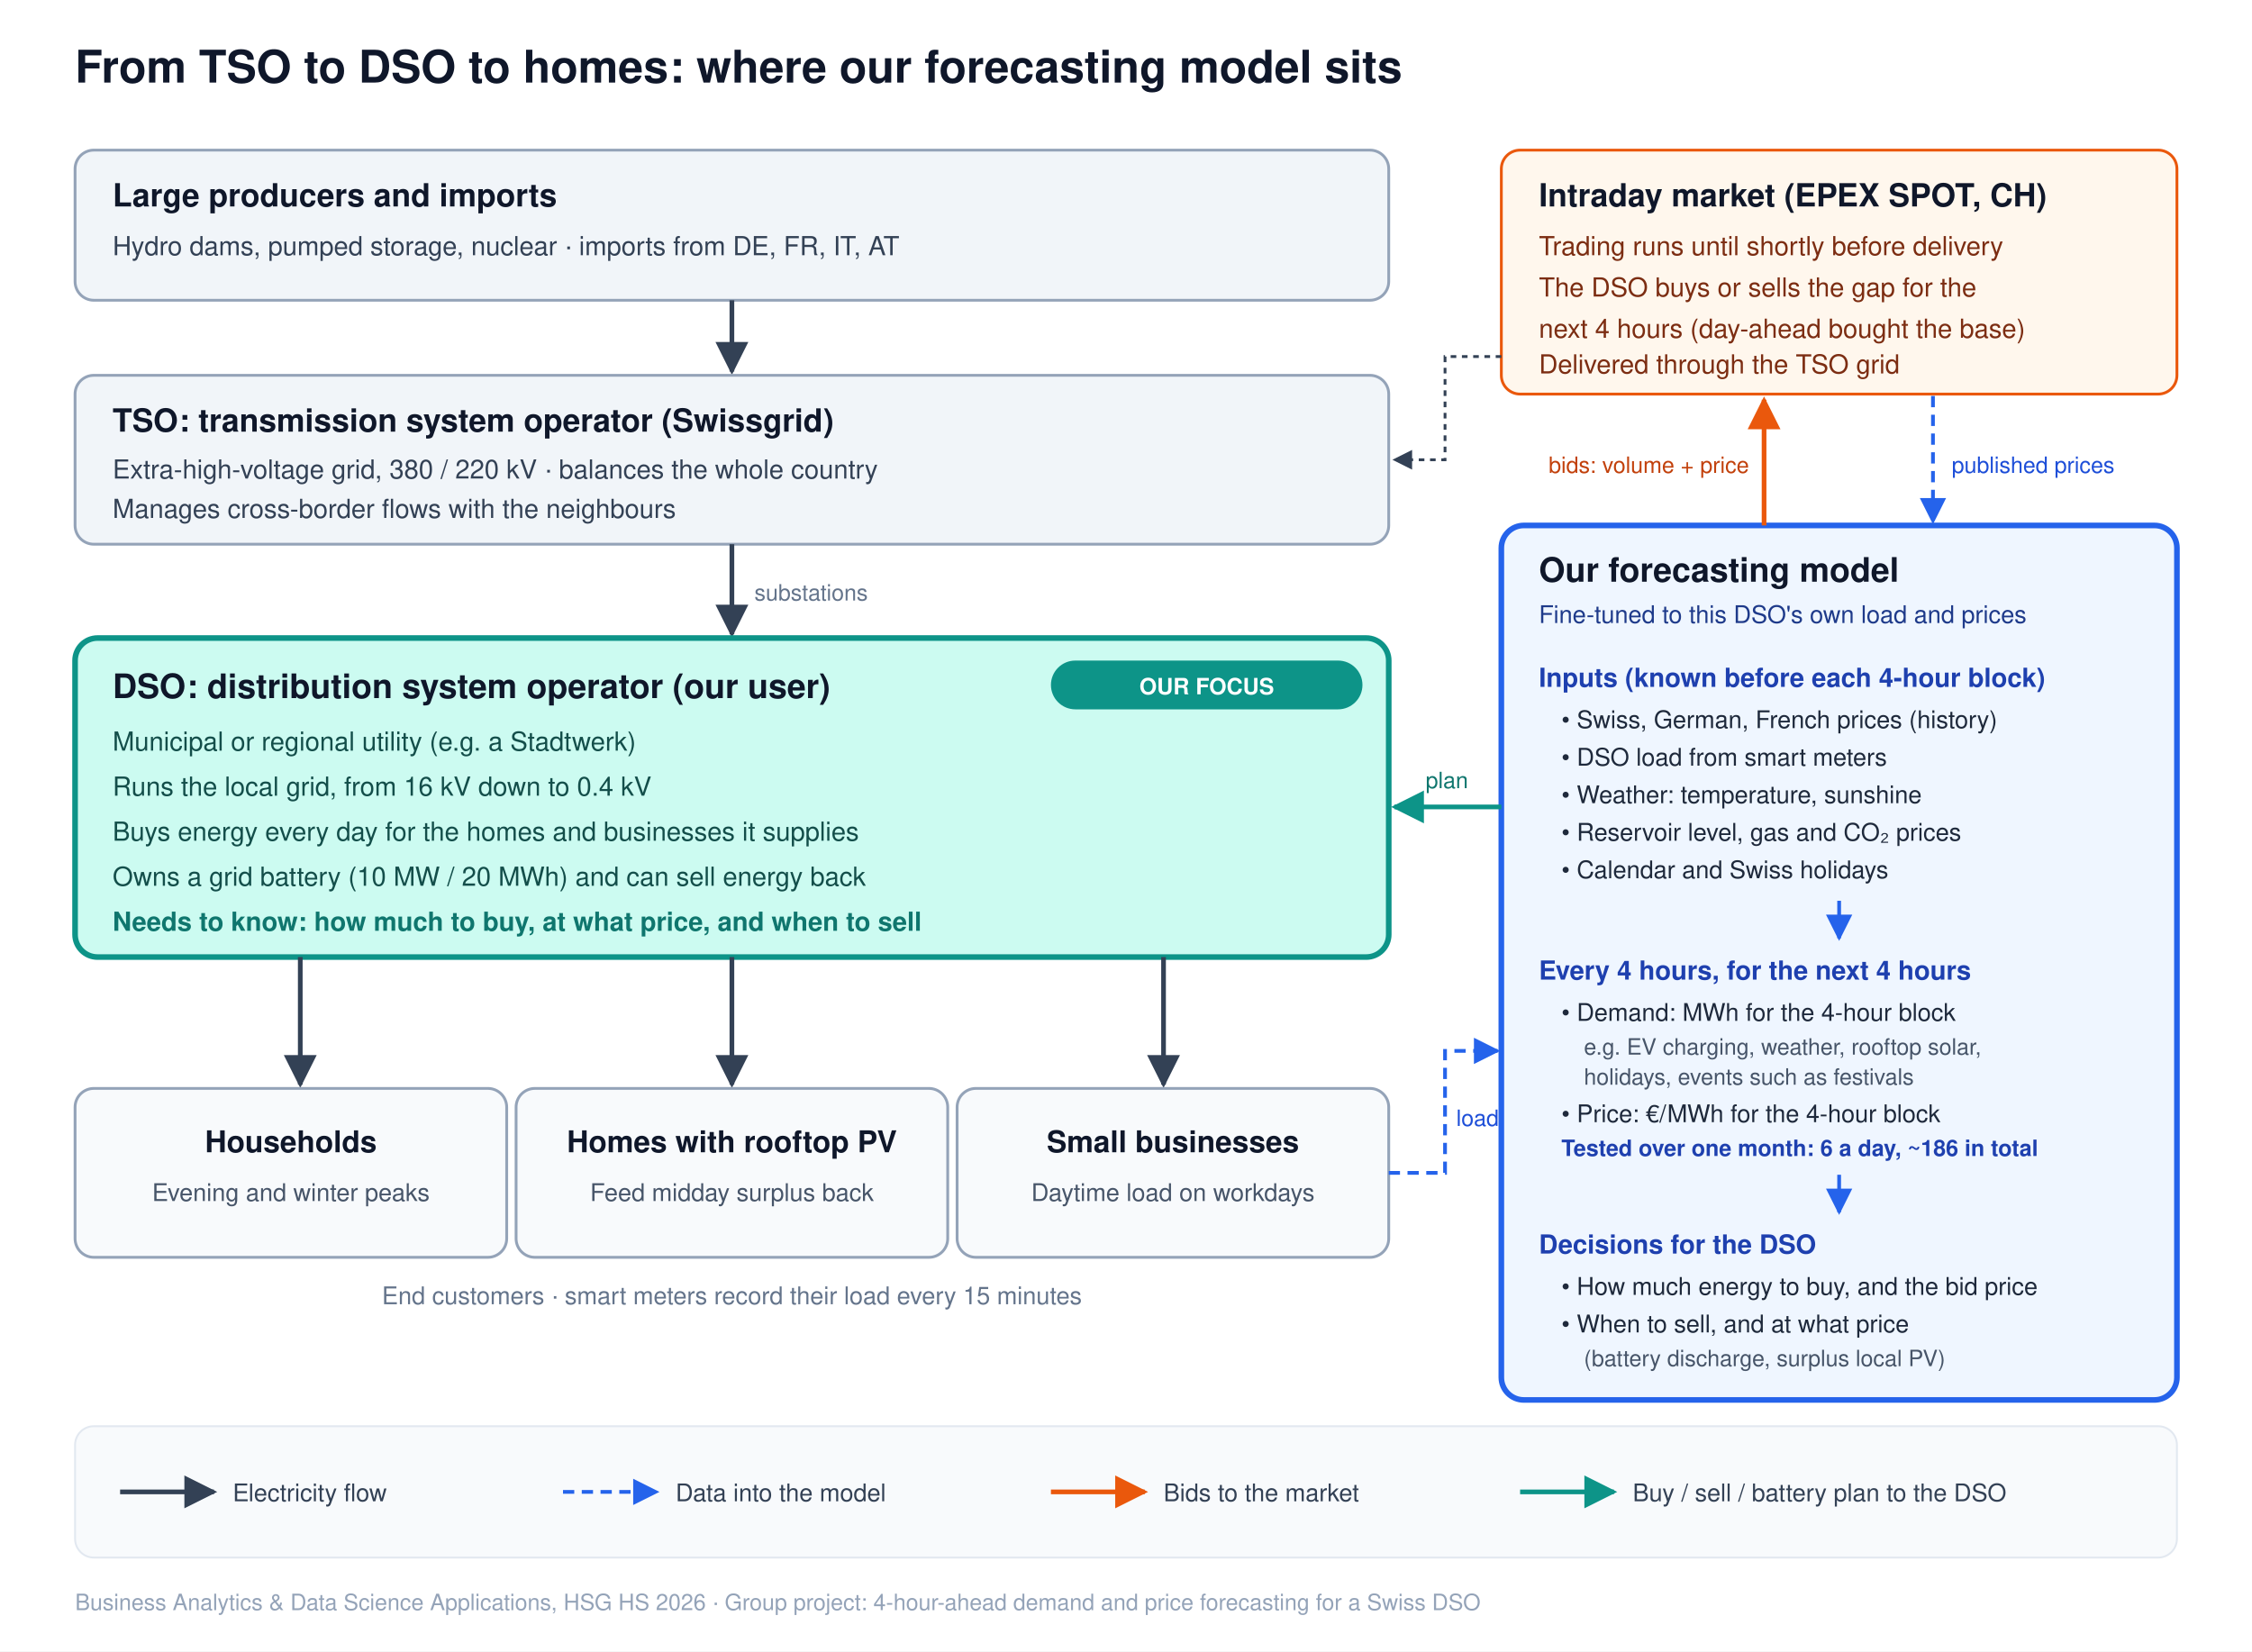
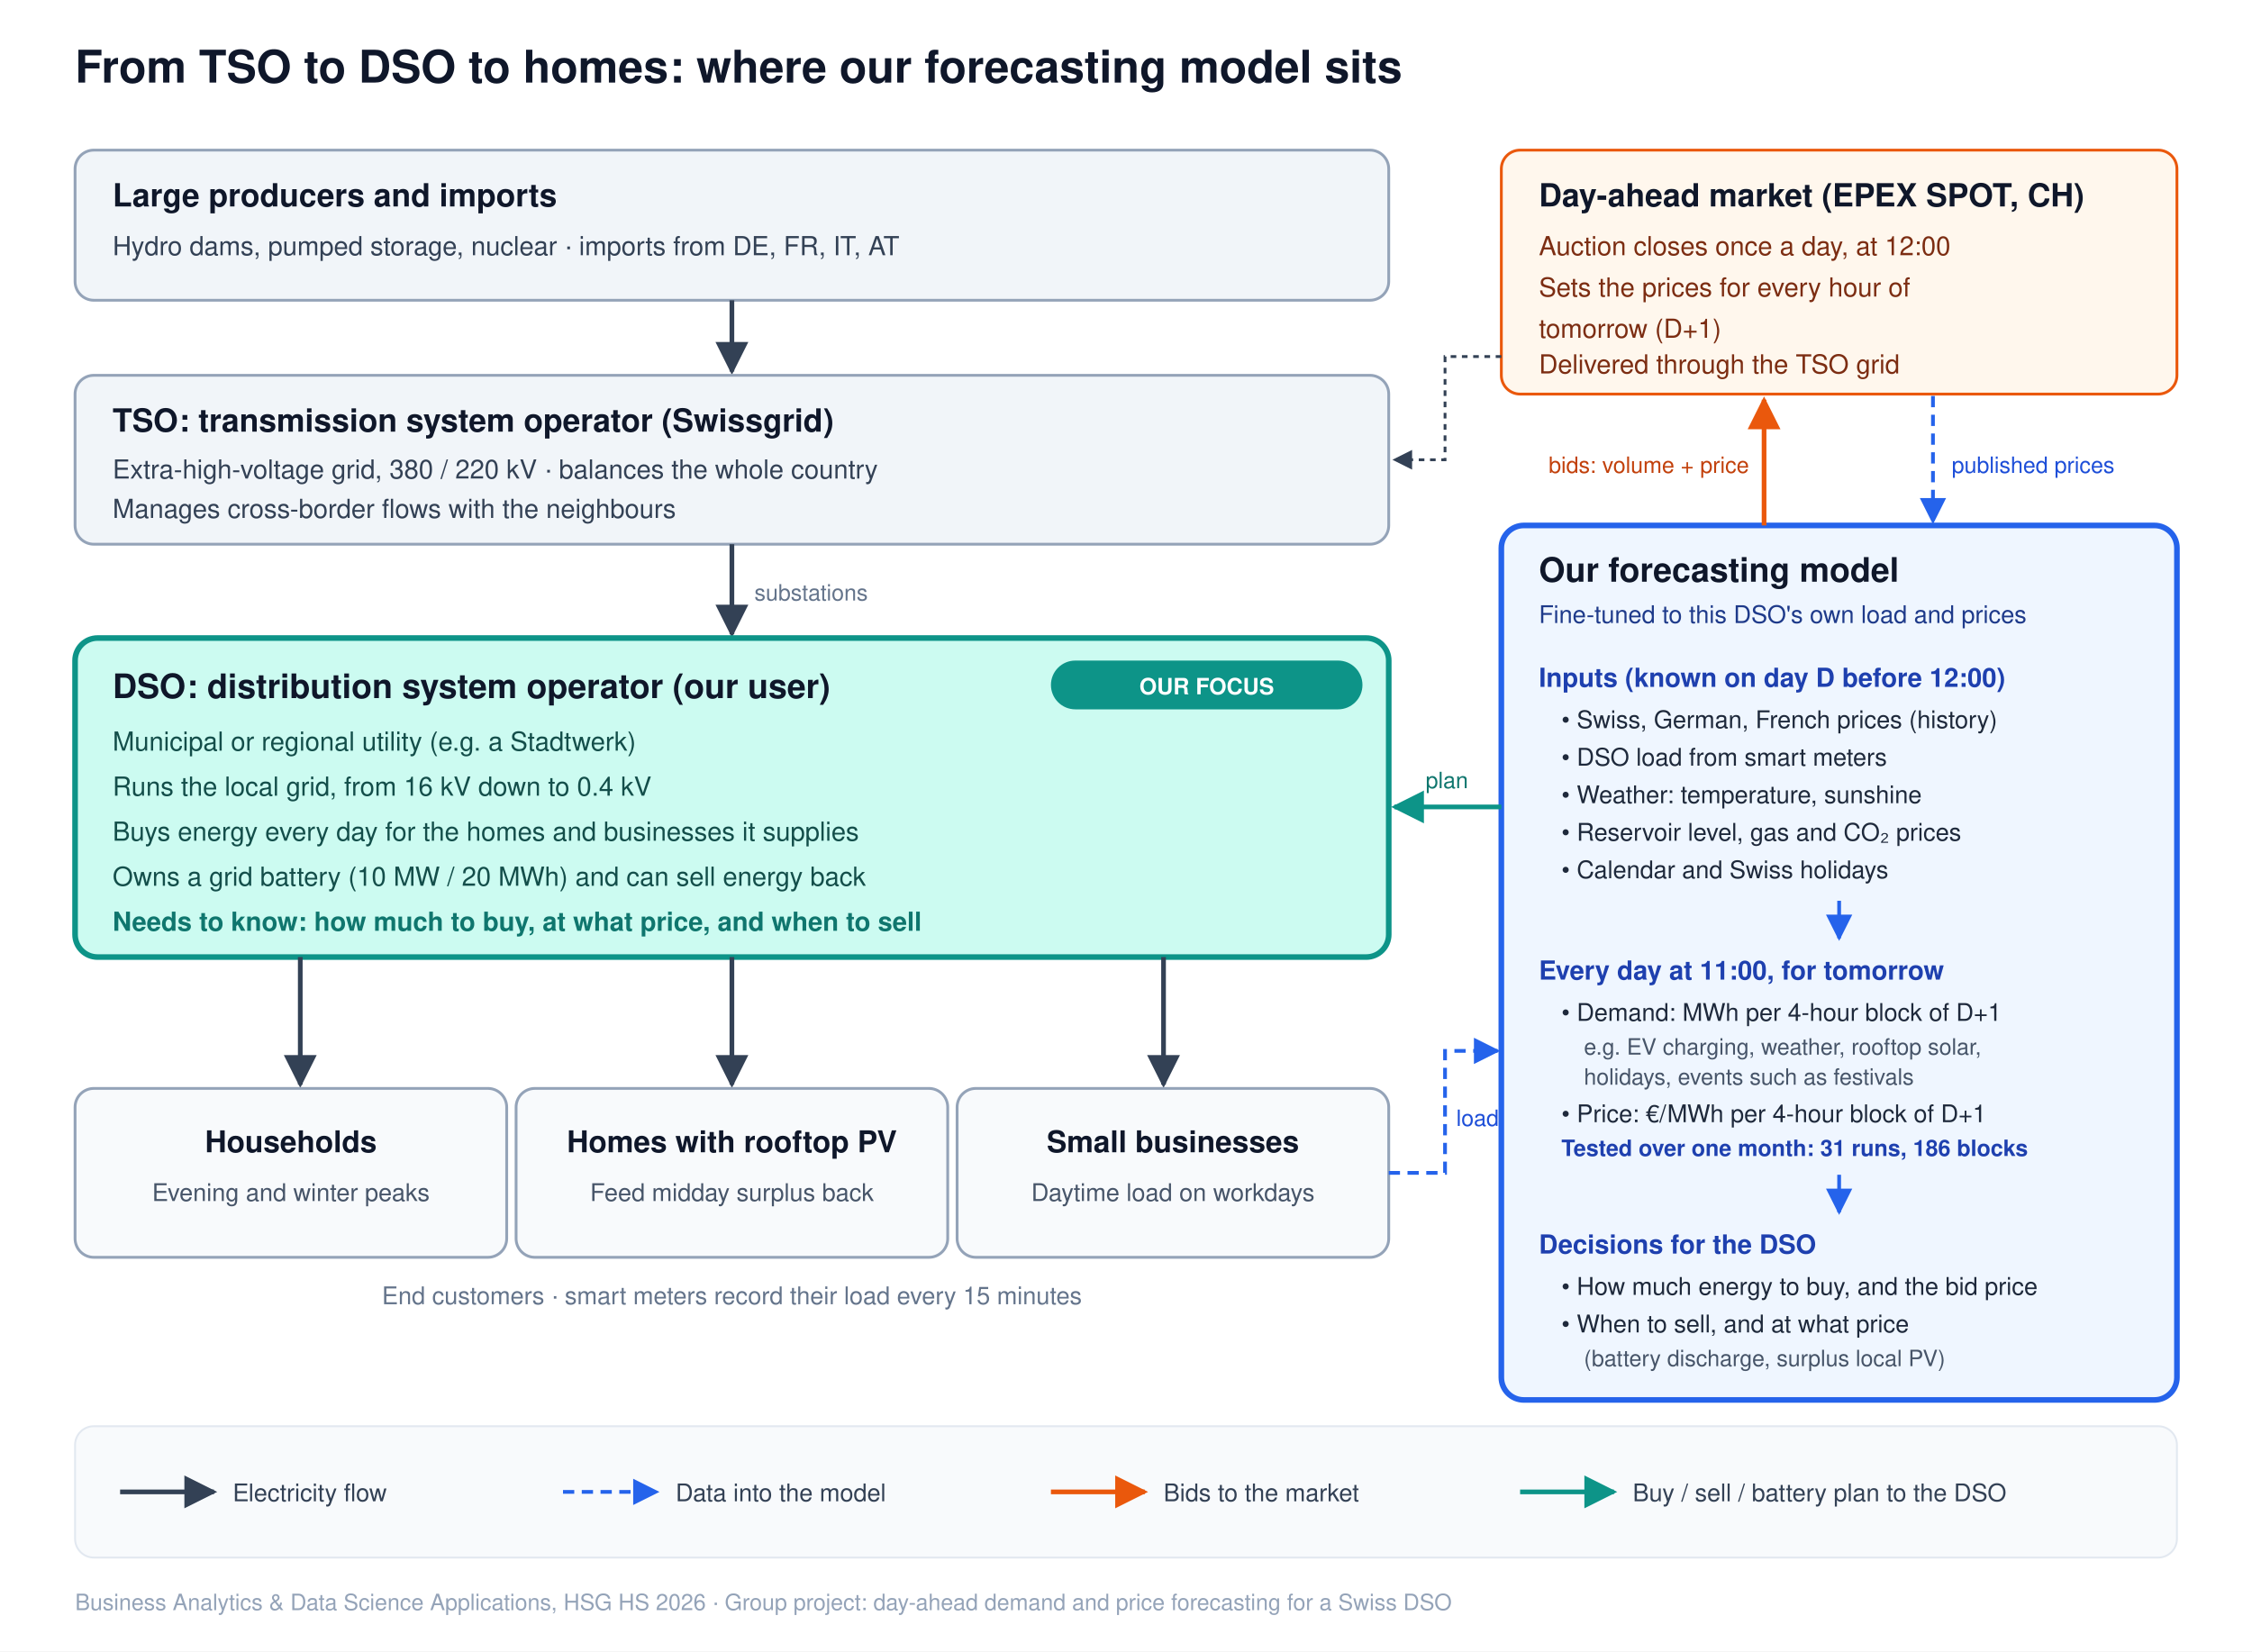
<svg xmlns="http://www.w3.org/2000/svg" viewBox="0 0 1200 880" width="1200" height="880" font-family="Segoe UI, Helvetica, Arial, sans-serif">
  <defs>
    <marker id="aPower" viewBox="0 0 10 10" refX="9" refY="5" markerWidth="7" markerHeight="7" orient="auto-start-reverse">
      <path d="M0,0 L10,5 L0,10 z" fill="#334155" />
    </marker>
    <marker id="aData" viewBox="0 0 10 10" refX="9" refY="5" markerWidth="7" markerHeight="7" orient="auto-start-reverse">
      <path d="M0,0 L10,5 L0,10 z" fill="#2563eb" />
    </marker>
    <marker id="aTrade" viewBox="0 0 10 10" refX="9" refY="5" markerWidth="7" markerHeight="7" orient="auto-start-reverse">
      <path d="M0,0 L10,5 L0,10 z" fill="#ea580c" />
    </marker>
    <marker id="aPlan" viewBox="0 0 10 10" refX="9" refY="5" markerWidth="7" markerHeight="7" orient="auto-start-reverse">
      <path d="M0,0 L10,5 L0,10 z" fill="#0d9488" />
    </marker>
  </defs>
  <rect width="1200" height="880" fill="#ffffff" />
  <text x="40" y="44" font-size="24" font-weight="700" fill="#0f172a">From TSO to DSO to homes: where our forecasting model sits</text>
  <rect x="40" y="80" width="700" height="80" rx="10" fill="#f1f5f9" stroke="#94a3b8" stroke-width="1.5" />
  <text x="60" y="110" font-size="17" font-weight="700" fill="#0f172a">Large producers and imports</text>
  <text x="60" y="136" font-size="14" fill="#334155">Hydro dams, pumped storage, nuclear · imports from DE, FR, IT, AT</text>
  <line x1="390" y1="160" x2="390" y2="198" stroke="#334155" stroke-width="2.5" marker-end="url(#aPower)" />
  <rect x="40" y="200" width="700" height="90" rx="10" fill="#f1f5f9" stroke="#94a3b8" stroke-width="1.5" />
  <text x="60" y="230" font-size="17" font-weight="700" fill="#0f172a">TSO: transmission system operator (Swissgrid)</text>
  <text x="60" y="255" font-size="14" fill="#334155">Extra-high-voltage grid, 380 / 220 kV · balances the whole country</text>
  <text x="60" y="276" font-size="14" fill="#334155">Manages cross-border flows with the neighbours</text>
  <line x1="390" y1="290" x2="390" y2="338" stroke="#334155" stroke-width="2.5" marker-end="url(#aPower)" />
  <text x="402" y="320" font-size="12" fill="#64748b">substations</text>
  <rect x="40" y="340" width="700" height="170" rx="12" fill="#ccfbf1" stroke="#0d9488" stroke-width="3" />
  <rect x="560" y="352" width="166" height="26" rx="13" fill="#0d9488" />
  <text x="643" y="370" font-size="12" font-weight="700" fill="#ffffff" text-anchor="middle">OUR FOCUS</text>
  <text x="60" y="372" font-size="18" font-weight="700" fill="#0f172a">DSO: distribution system operator (our user)</text>
  <text x="60" y="400" font-size="14" fill="#134e4a">Municipal or regional utility (e.g. a Stadtwerk)</text>
  <text x="60" y="424" font-size="14" fill="#134e4a">Runs the local grid, from 16 kV down to 0.4 kV</text>
  <text x="60" y="448" font-size="14" fill="#134e4a">Buys energy every day for the homes and businesses it supplies</text>
  <text x="60" y="472" font-size="14" fill="#134e4a">Owns a grid battery (10 MW / 20 MWh) and can sell energy back</text>
  <text x="60" y="496" font-size="14" font-weight="600" fill="#0f766e">Needs to know: how much to buy, at what price, and when to sell</text>
  <line x1="160" y1="510" x2="160" y2="578" stroke="#334155" stroke-width="2.5" marker-end="url(#aPower)" />
  <line x1="390" y1="510" x2="390" y2="578" stroke="#334155" stroke-width="2.5" marker-end="url(#aPower)" />
  <line x1="620" y1="510" x2="620" y2="578" stroke="#334155" stroke-width="2.5" marker-end="url(#aPower)" />
  <rect x="40" y="580" width="230" height="90" rx="10" fill="#f8fafc" stroke="#94a3b8" stroke-width="1.5" />
  <text x="155" y="614" font-size="16" font-weight="700" fill="#0f172a" text-anchor="middle">Households</text>
  <text x="155" y="640" font-size="13" fill="#475569" text-anchor="middle">Evening and winter peaks</text>
  <rect x="275" y="580" width="230" height="90" rx="10" fill="#f8fafc" stroke="#94a3b8" stroke-width="1.5" />
  <text x="390" y="614" font-size="16" font-weight="700" fill="#0f172a" text-anchor="middle">Homes with rooftop PV</text>
  <text x="390" y="640" font-size="13" fill="#475569" text-anchor="middle">Feed midday surplus back</text>
  <rect x="510" y="580" width="230" height="90" rx="10" fill="#f8fafc" stroke="#94a3b8" stroke-width="1.5" />
  <text x="625" y="614" font-size="16" font-weight="700" fill="#0f172a" text-anchor="middle">Small businesses</text>
  <text x="625" y="640" font-size="13" fill="#475569" text-anchor="middle">Daytime load on workdays</text>
  <text x="390" y="695" font-size="13" fill="#64748b" text-anchor="middle">End customers · smart meters record their load every 15 minutes</text>
  <rect x="800" y="80" width="360" height="130" rx="10" fill="#fff7ed" stroke="#ea580c" stroke-width="1.5" />
-   <text x="820" y="110" font-size="17" font-weight="700" fill="#0f172a">Intraday market (EPEX SPOT, CH)</text>
-   <text x="820" y="136" font-size="14" fill="#7c2d12">Trading runs until shortly before delivery</text>
-   <text x="820" y="158" font-size="14" fill="#7c2d12">The DSO buys or sells the gap for the</text>
-   <text x="820" y="180" font-size="14" fill="#7c2d12">next 4 hours (day-ahead bought the base)</text>
+   <text x="820" y="110" font-size="17" font-weight="700" fill="#0f172a">Day-ahead market (EPEX SPOT, CH)</text>
+   <text x="820" y="136" font-size="14" fill="#7c2d12">Auction closes once a day, at 12:00</text>
+   <text x="820" y="158" font-size="14" fill="#7c2d12">Sets the prices for every hour of</text>
+   <text x="820" y="180" font-size="14" fill="#7c2d12">tomorrow (D+1)</text>
  <text x="820" y="199" font-size="14" fill="#7c2d12">Delivered through the TSO grid</text>
  <rect x="800" y="280" width="360" height="466" rx="12" fill="#eff6ff" stroke="#2563eb" stroke-width="3" />
  <text x="820" y="310" font-size="18" font-weight="700" fill="#0f172a">Our forecasting model</text>
  <text x="820" y="332" font-size="13" fill="#1e3a8a">Fine-tuned to this DSO's own load and prices</text>
-   <text x="820" y="366" font-size="14" font-weight="700" fill="#1e40af">Inputs (known before each 4-hour block)</text>
+   <text x="820" y="366" font-size="14" font-weight="700" fill="#1e40af">Inputs (known on day D before 12:00)</text>
  <text x="832" y="388" font-size="13" fill="#1e293b">• Swiss, German, French prices (history)</text>
  <text x="832" y="408" font-size="13" fill="#1e293b">• DSO load from smart meters</text>
  <text x="832" y="428" font-size="13" fill="#1e293b">• Weather: temperature, sunshine</text>
  <text x="832" y="448" font-size="13" fill="#1e293b">• Reservoir level, gas and CO₂ prices</text>
  <text x="832" y="468" font-size="13" fill="#1e293b">• Calendar and Swiss holidays</text>
  <line x1="980" y1="480" x2="980" y2="500" stroke="#2563eb" stroke-width="2" marker-end="url(#aData)" />
-   <text x="820" y="522" font-size="14" font-weight="700" fill="#1e40af">Every 4 hours, for the next 4 hours</text>
-   <text x="832" y="544" font-size="13" fill="#1e293b">• Demand: MWh for the 4-hour block</text>
+   <text x="820" y="522" font-size="14" font-weight="700" fill="#1e40af">Every day at 11:00, for tomorrow</text>
+   <text x="832" y="544" font-size="13" fill="#1e293b">• Demand: MWh per 4-hour block of D+1</text>
  <text x="844" y="562" font-size="12" fill="#475569">e.g. EV charging, weather, rooftop solar,</text>
  <text x="844" y="578" font-size="12" fill="#475569">holidays, events such as festivals</text>
-   <text x="832" y="598" font-size="13" fill="#1e293b">• Price: €/MWh for the 4-hour block</text>
-   <text x="832" y="616" font-size="12" font-weight="600" fill="#1e40af">Tested over one month: 6 a day, ~186 in total</text>
+   <text x="832" y="598" font-size="13" fill="#1e293b">• Price: €/MWh per 4-hour block of D+1</text>
+   <text x="832" y="616" font-size="12" font-weight="600" fill="#1e40af">Tested over one month: 31 runs, 186 blocks</text>
  <line x1="980" y1="626" x2="980" y2="646" stroke="#2563eb" stroke-width="2" marker-end="url(#aData)" />
  <text x="820" y="668" font-size="14" font-weight="700" fill="#1e40af">Decisions for the DSO</text>
  <text x="832" y="690" font-size="13" fill="#1e293b">• How much energy to buy, and the bid price</text>
  <text x="832" y="710" font-size="13" fill="#1e293b">• When to sell, and at what price</text>
  <text x="844" y="728" font-size="12" fill="#475569">(battery discharge, surplus local PV)</text>
  <line x1="940" y1="280" x2="940" y2="213" stroke="#ea580c" stroke-width="2.5" marker-end="url(#aTrade)" />
  <text x="932" y="252" font-size="12" fill="#c2410c" text-anchor="end">bids: volume + price</text>
  <line x1="1030" y1="211" x2="1030" y2="278" stroke="#2563eb" stroke-width="2" stroke-dasharray="6 4" marker-end="url(#aData)" />
  <text x="1040" y="252" font-size="12" fill="#1d4ed8">published prices</text>
  <line x1="800" y1="430" x2="743" y2="430" stroke="#0d9488" stroke-width="2.5" marker-end="url(#aPlan)" />
  <text x="771" y="420" font-size="12" fill="#0f766e" text-anchor="middle">plan</text>
  <path d="M740,625 L770,625 L770,560 L798,560" fill="none" stroke="#2563eb" stroke-width="2" stroke-dasharray="6 4" marker-end="url(#aData)" />
  <text x="776" y="600" font-size="12" fill="#1d4ed8">load</text>
  <path d="M800,190 L770,190 L770,245 L743,245" fill="none" stroke="#334155" stroke-width="1.5" stroke-dasharray="3 3" marker-end="url(#aPower)" />
  <rect x="40" y="760" width="1120" height="70" rx="10" fill="#f8fafc" stroke="#e2e8f0" />
  <line x1="64" y1="795" x2="114" y2="795" stroke="#334155" stroke-width="2.5" marker-end="url(#aPower)" />
  <text x="124" y="800" font-size="13" fill="#334155">Electricity flow</text>
  <line x1="300" y1="795" x2="350" y2="795" stroke="#2563eb" stroke-width="2" stroke-dasharray="6 4" marker-end="url(#aData)" />
  <text x="360" y="800" font-size="13" fill="#334155">Data into the model</text>
  <line x1="560" y1="795" x2="610" y2="795" stroke="#ea580c" stroke-width="2.5" marker-end="url(#aTrade)" />
  <text x="620" y="800" font-size="13" fill="#334155">Bids to the market</text>
  <line x1="810" y1="795" x2="860" y2="795" stroke="#0d9488" stroke-width="2.5" marker-end="url(#aPlan)" />
  <text x="870" y="800" font-size="13" fill="#334155">Buy / sell / battery plan to the DSO</text>
-   <text x="40" y="858" font-size="12" fill="#94a3b8">Business Analytics &amp; Data Science Applications, HSG HS 2026 · Group project: 4-hour-ahead demand and price forecasting for a Swiss DSO</text>
+   <text x="40" y="858" font-size="12" fill="#94a3b8">Business Analytics &amp; Data Science Applications, HSG HS 2026 · Group project: day-ahead demand and price forecasting for a Swiss DSO</text>
</svg>
